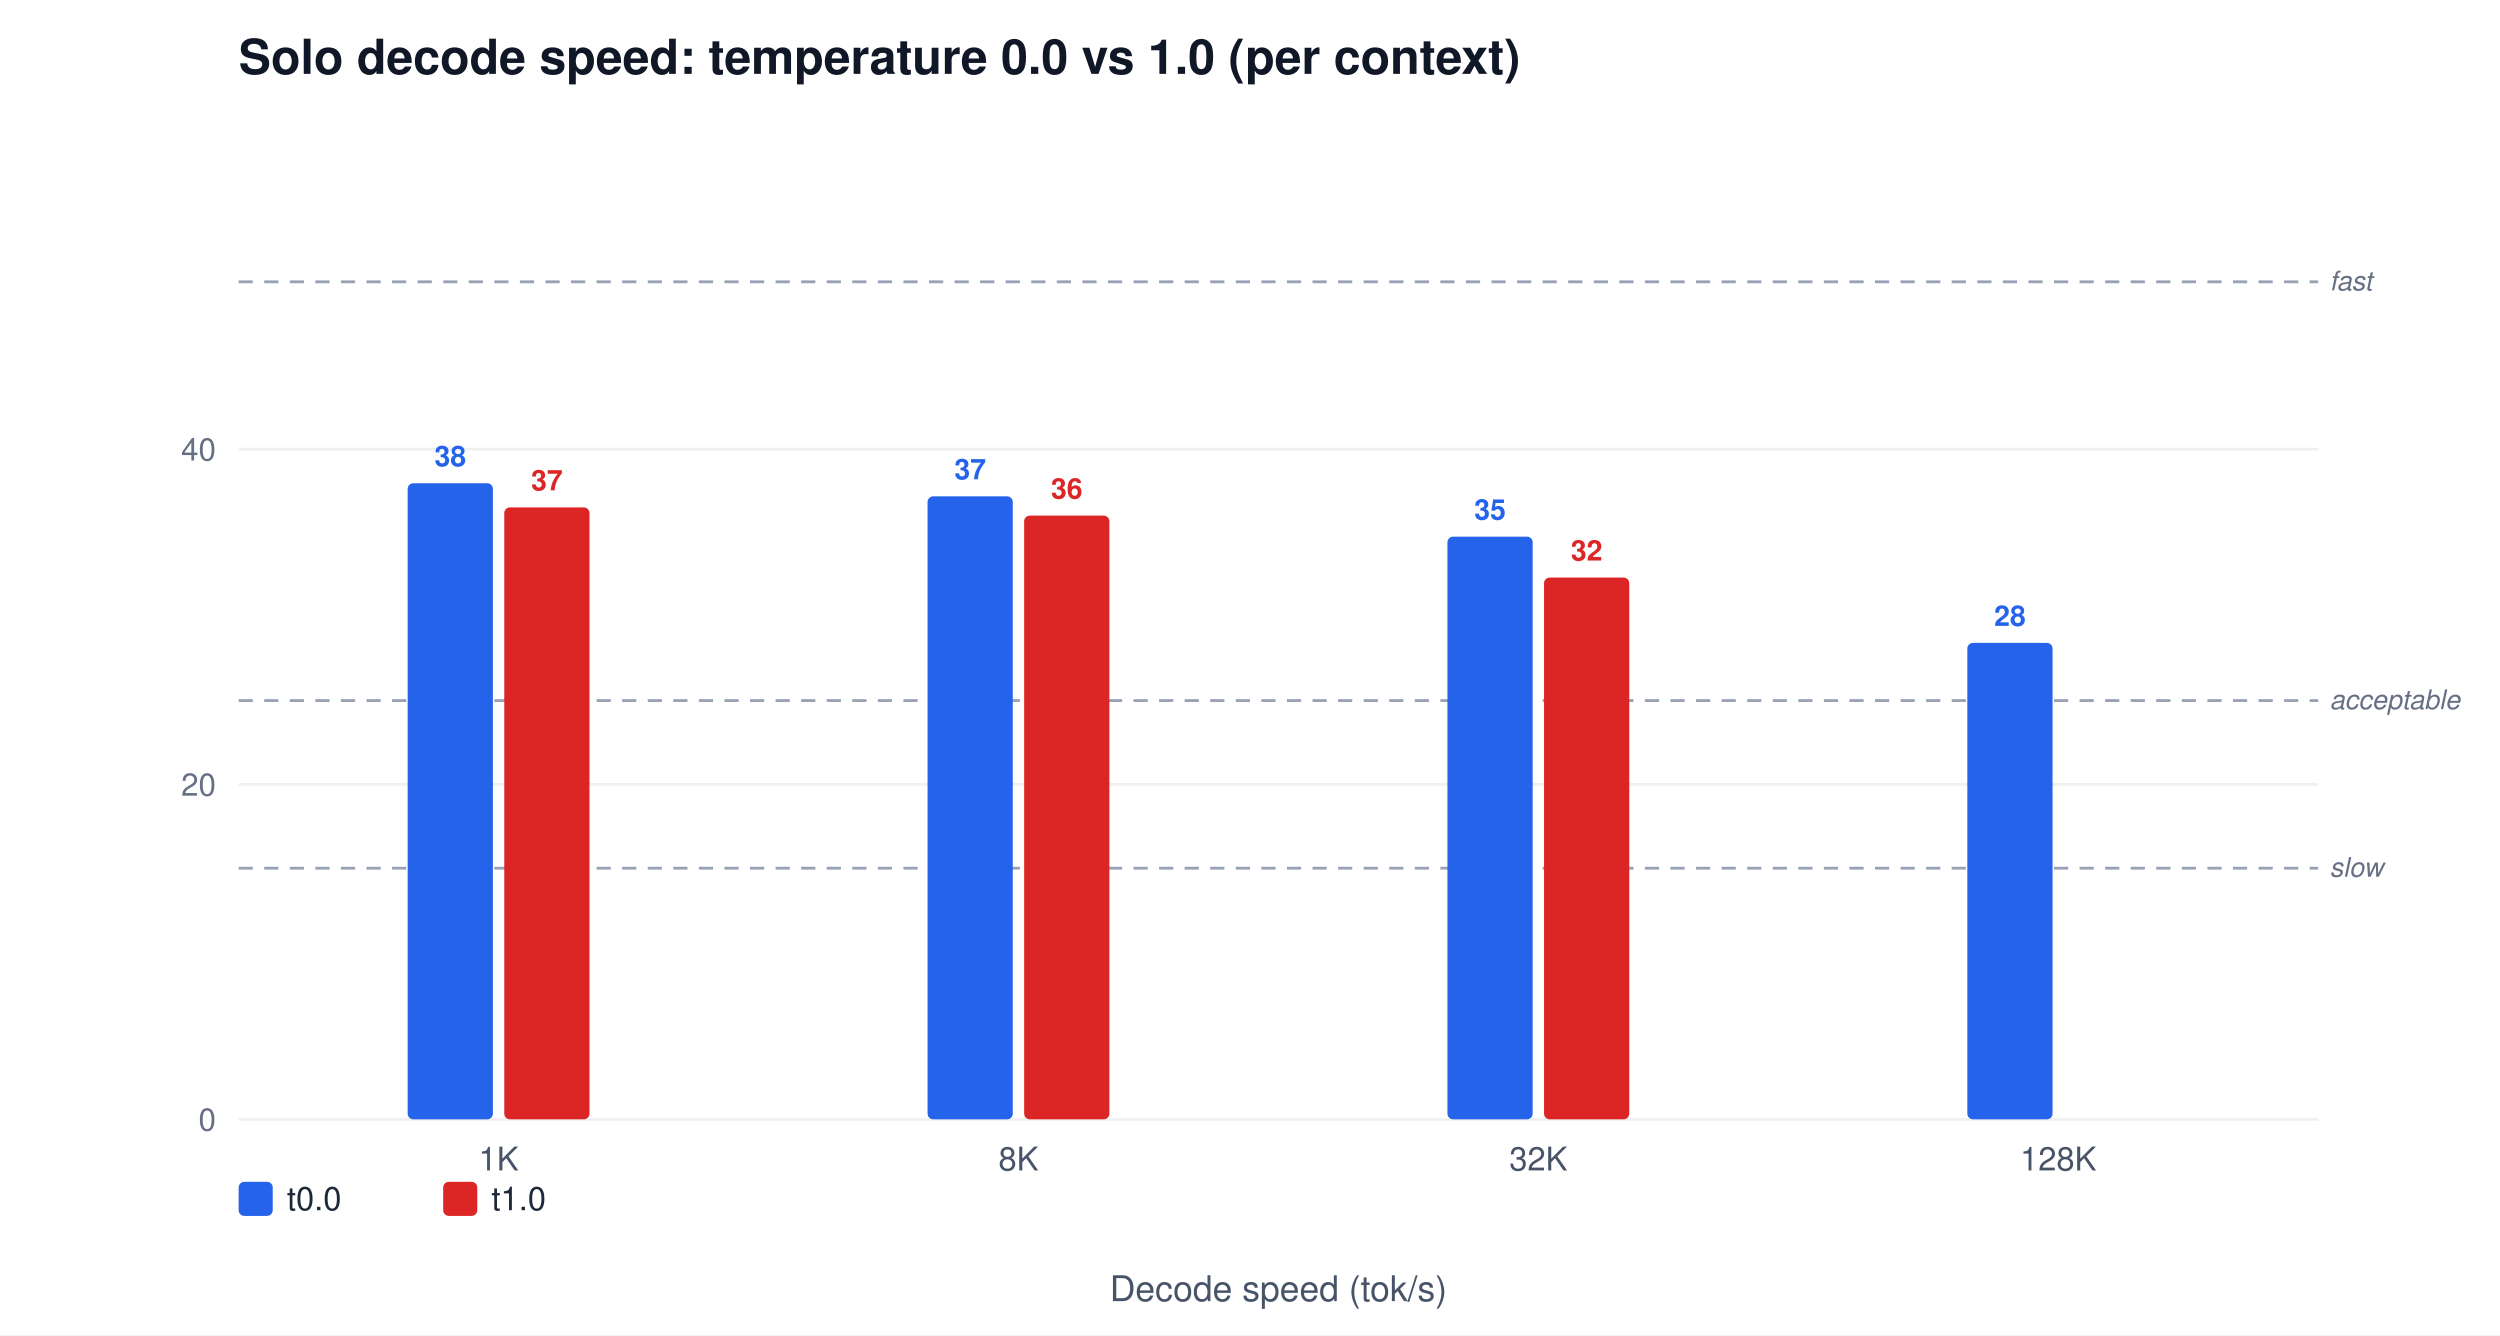
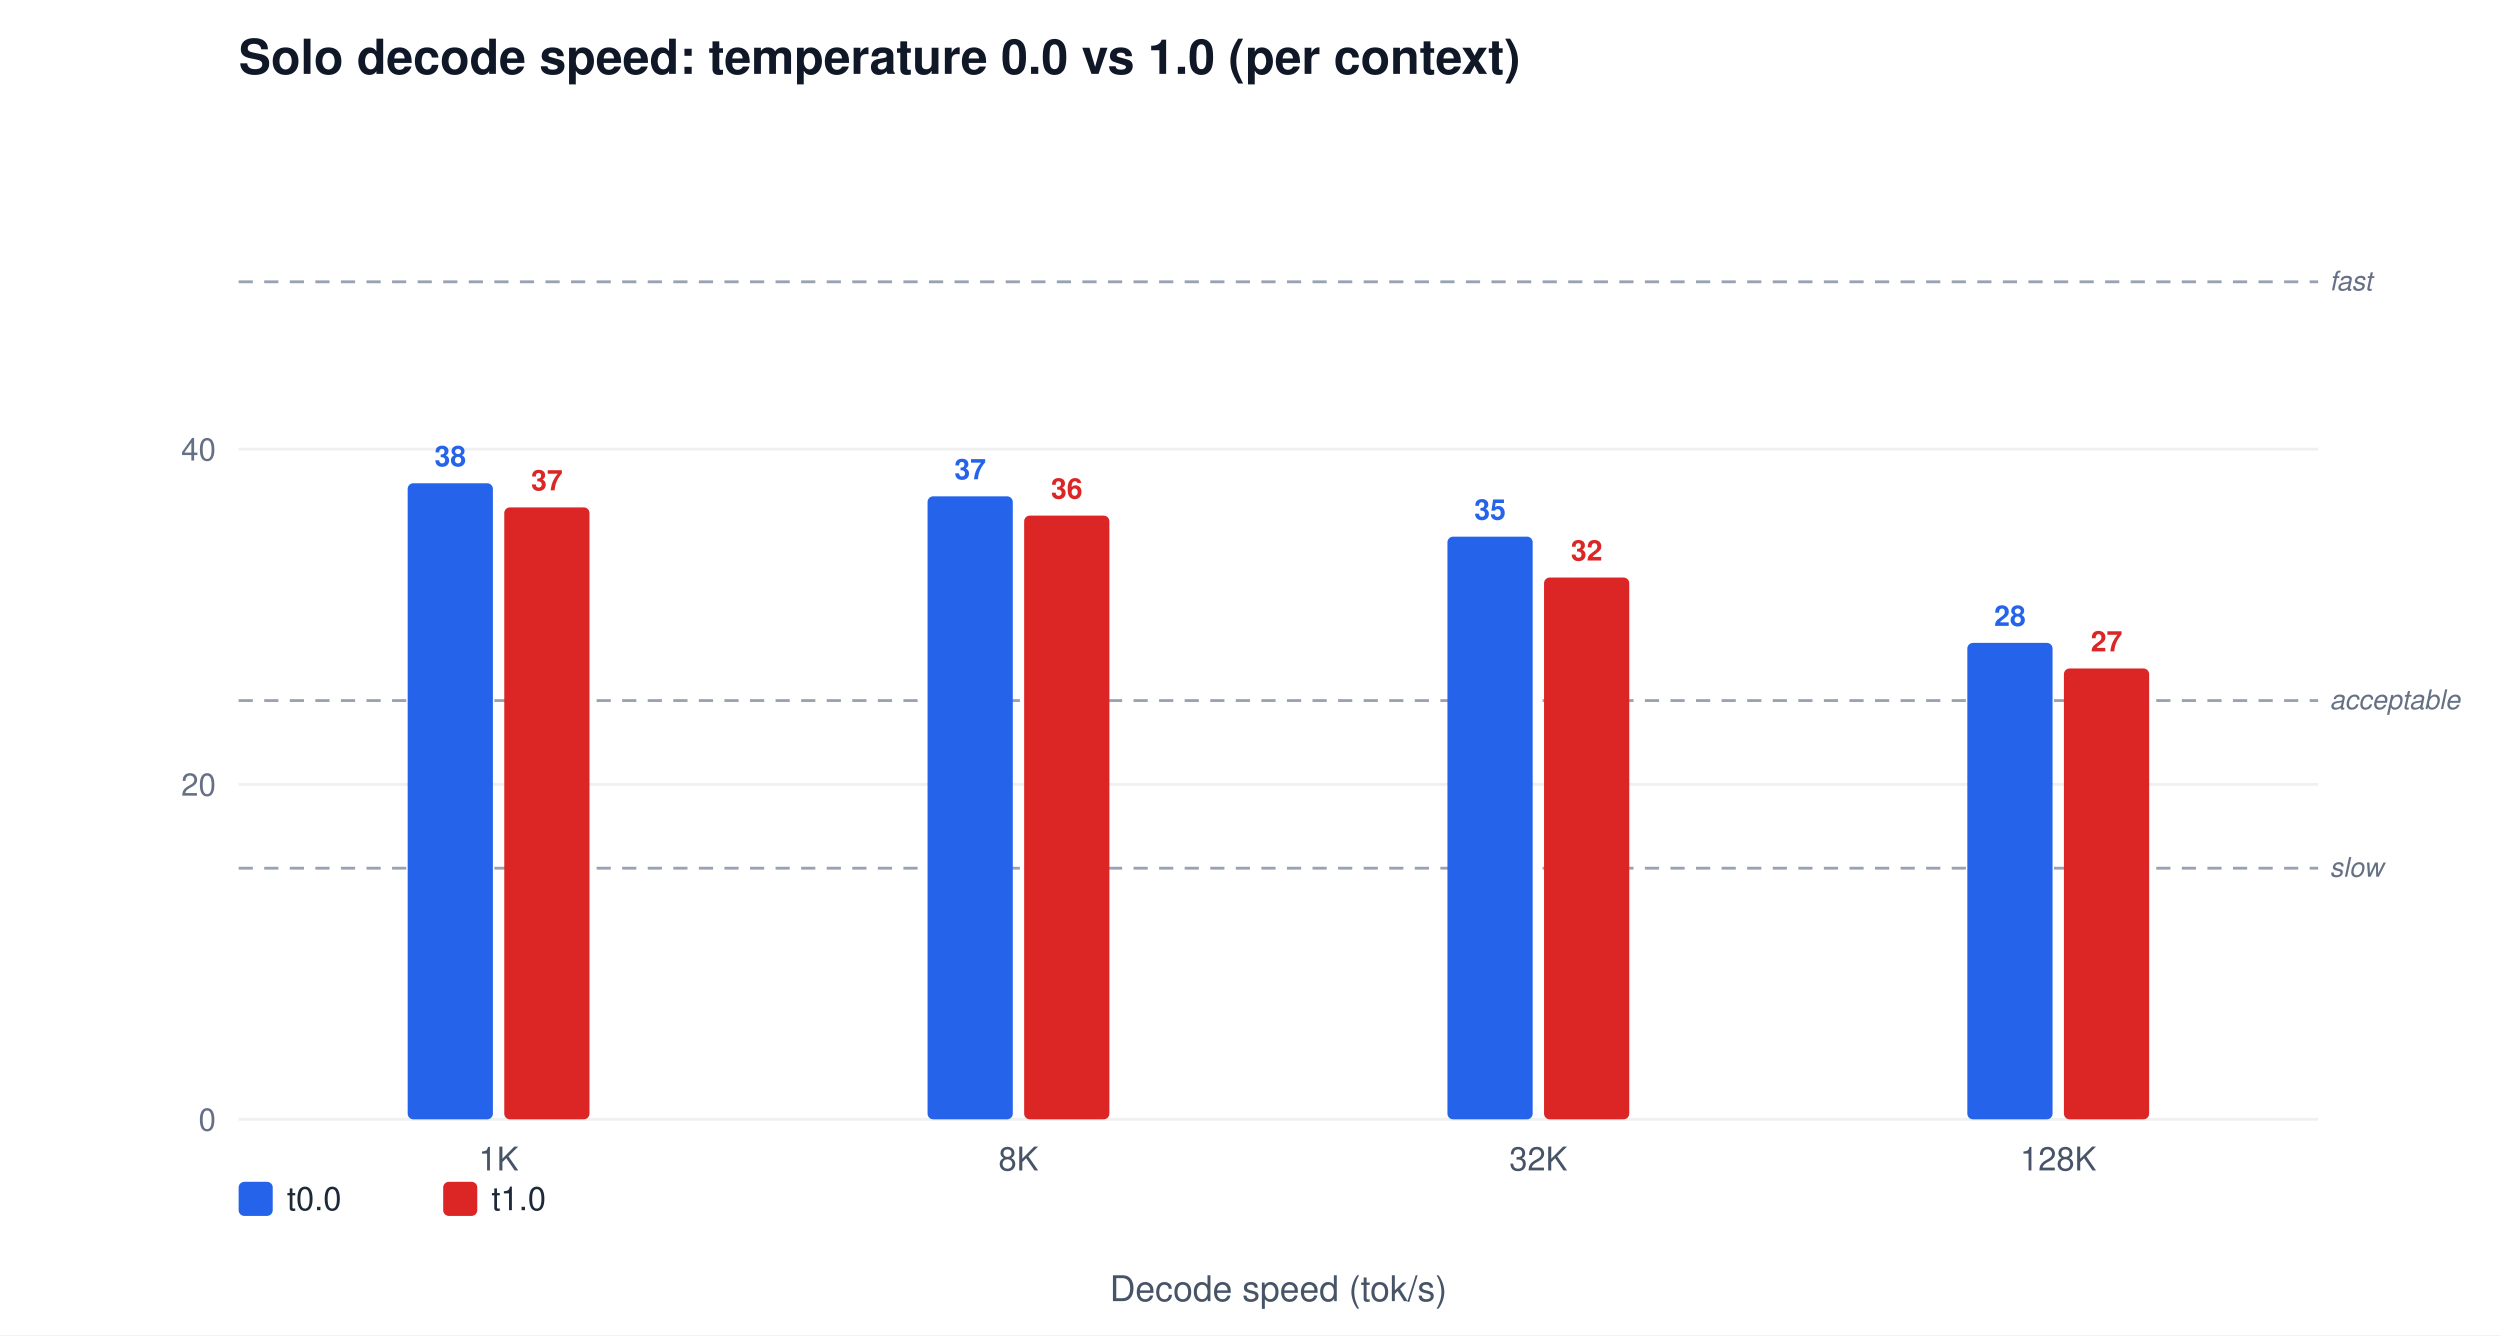
<svg xmlns="http://www.w3.org/2000/svg" width="880" height="470" viewBox="0 0 880 470" font-family="Segoe UI, Helvetica, Arial, sans-serif">
  <rect width="880" height="470" fill="#ffffff" />
  <text x="84" y="26" font-size="17" font-weight="600" fill="#101828">Solo decode speed: temperature 0.0 vs 1.0 (per context)</text>
  <line x1="84" y1="394.0" x2="816" y2="394.0" stroke="#f0f0f0" stroke-width="1" />
  <text x="76" y="398.0" font-size="11" fill="#667085" text-anchor="end">0</text>
  <line x1="84" y1="276.1" x2="816" y2="276.1" stroke="#f0f0f0" stroke-width="1" />
  <text x="76" y="280.1" font-size="11" fill="#667085" text-anchor="end">20</text>
  <line x1="84" y1="158.1" x2="816" y2="158.1" stroke="#f0f0f0" stroke-width="1" />
  <text x="76" y="162.1" font-size="11" fill="#667085" text-anchor="end">40</text>
  <line x1="84" y1="305.6" x2="816" y2="305.6" stroke="#98a2b3" stroke-width="1" stroke-dasharray="5 4" />
  <text x="820" y="308.6" font-size="9.5" fill="#667085" font-style="italic">slow</text>
  <line x1="84" y1="246.6" x2="816" y2="246.6" stroke="#98a2b3" stroke-width="1" stroke-dasharray="5 4" />
  <text x="820" y="249.6" font-size="9.5" fill="#667085" font-style="italic">acceptable</text>
  <line x1="84" y1="99.2" x2="816" y2="99.2" stroke="#98a2b3" stroke-width="1" stroke-dasharray="5 4" />
  <text x="820" y="102.2" font-size="9.5" fill="#667085" font-style="italic">fast</text>
  <rect x="143.5" y="170.1" width="30.0" height="223.9" fill="#2563eb" rx="2" />
  <text x="158.5" y="164.1" font-size="10" fill="#2563eb" text-anchor="middle" font-weight="600">38</text>
  <rect x="177.5" y="178.6" width="30.0" height="215.4" fill="#dc2626" rx="2" />
  <text x="192.5" y="172.6" font-size="10" fill="#dc2626" text-anchor="middle" font-weight="600">37</text>
  <text x="175.5" y="412" font-size="11.5" fill="#475467" text-anchor="middle">1K</text>
  <rect x="326.5" y="174.7" width="30.0" height="219.3" fill="#2563eb" rx="2" />
  <text x="341.5" y="168.7" font-size="10" fill="#2563eb" text-anchor="middle" font-weight="600">37</text>
  <rect x="360.5" y="181.5" width="30.0" height="212.5" fill="#dc2626" rx="2" />
  <text x="375.5" y="175.5" font-size="10" fill="#dc2626" text-anchor="middle" font-weight="600">36</text>
  <text x="358.5" y="412" font-size="11.5" fill="#475467" text-anchor="middle">8K</text>
  <rect x="509.5" y="188.9" width="30.0" height="205.1" fill="#2563eb" rx="2" />
  <text x="524.5" y="182.9" font-size="10" fill="#2563eb" text-anchor="middle" font-weight="600">35</text>
  <rect x="543.5" y="203.3" width="30.0" height="190.7" fill="#dc2626" rx="2" />
  <text x="558.5" y="197.3" font-size="10" fill="#dc2626" text-anchor="middle" font-weight="600">32</text>
  <text x="541.5" y="412" font-size="11.5" fill="#475467" text-anchor="middle">32K</text>
  <rect x="692.5" y="226.3" width="30.0" height="167.7" fill="#2563eb" rx="2" />
  <text x="707.5" y="220.3" font-size="10" fill="#2563eb" text-anchor="middle" font-weight="600">28</text>
+   <rect x="726.5" y="235.3" width="30.0" height="158.7" fill="#dc2626" rx="2" />
+   <text x="741.5" y="229.3" font-size="10" fill="#dc2626" text-anchor="middle" font-weight="600">27</text>
  <text x="724.5" y="412" font-size="11.5" fill="#475467" text-anchor="middle">128K</text>
  <rect x="84" y="416" width="12" height="12" fill="#2563eb" rx="2" />
  <text x="101" y="426" font-size="11.5" fill="#1d2939">t0.0</text>
  <rect x="156" y="416" width="12" height="12" fill="#dc2626" rx="2" />
  <text x="173" y="426" font-size="11.5" fill="#1d2939">t1.0</text>
  <text x="450" y="458" font-size="12.5" fill="#475467" text-anchor="middle">Decode speed (tok/s)</text>
</svg>
